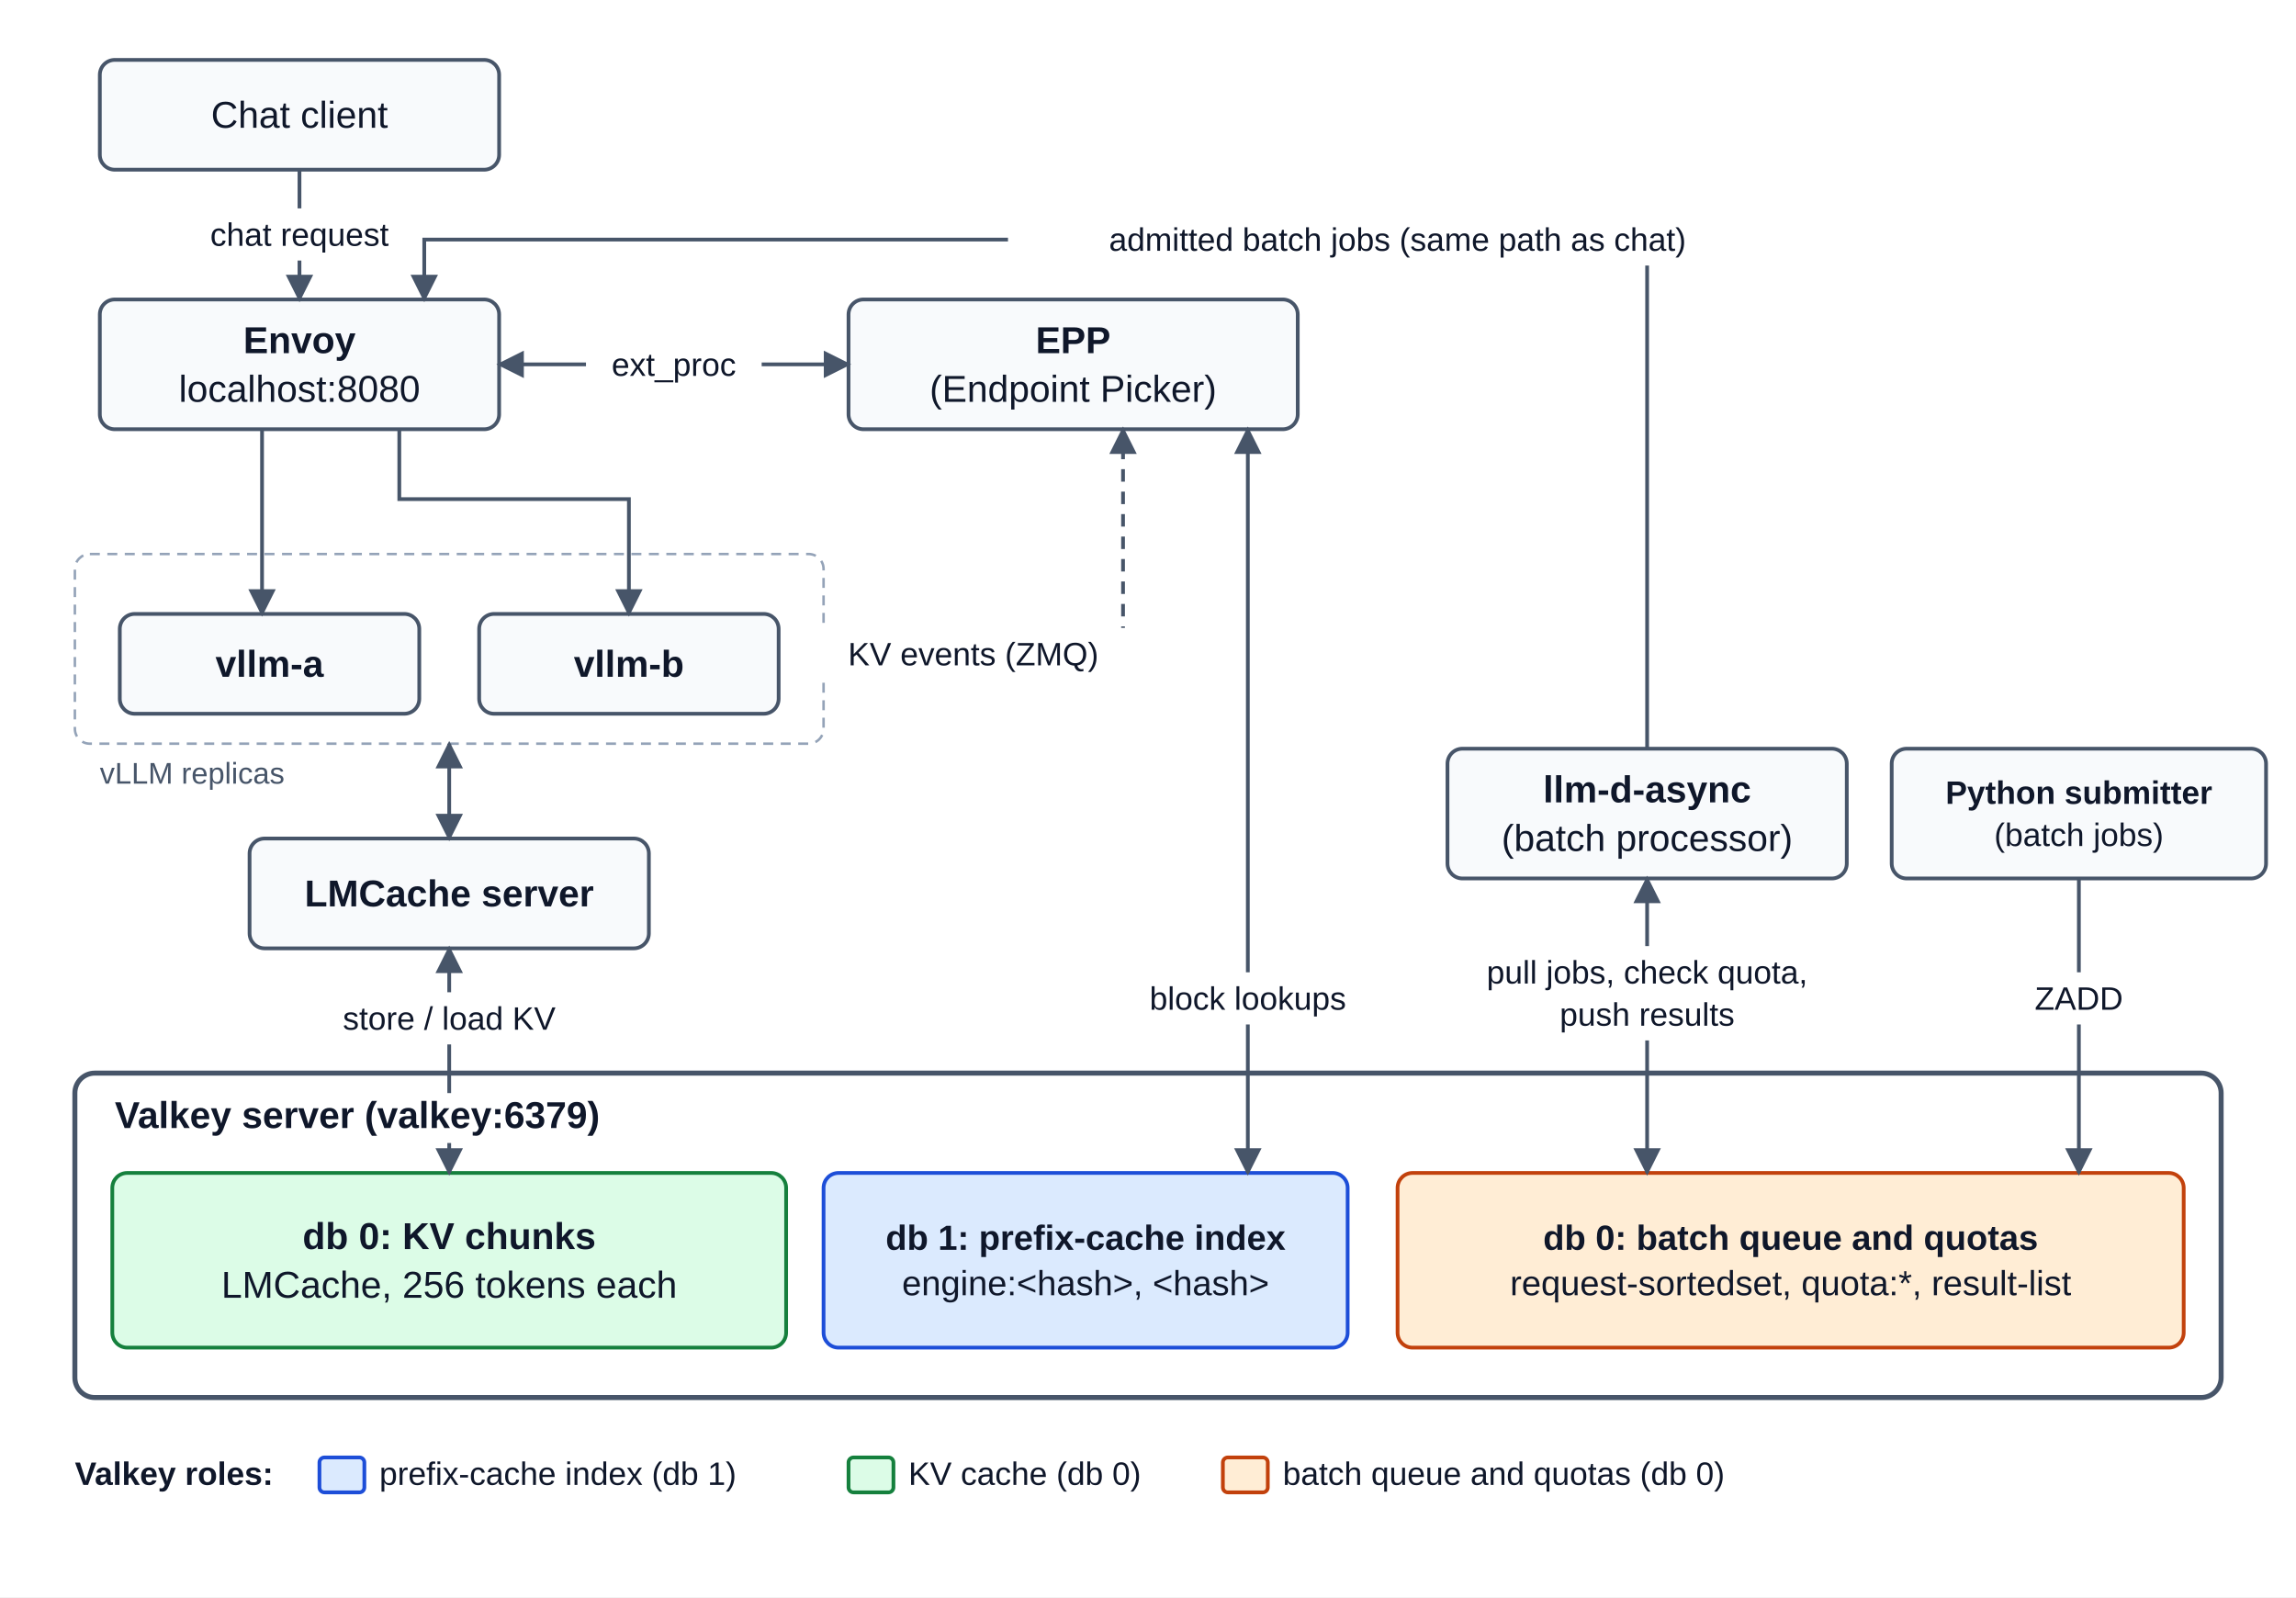
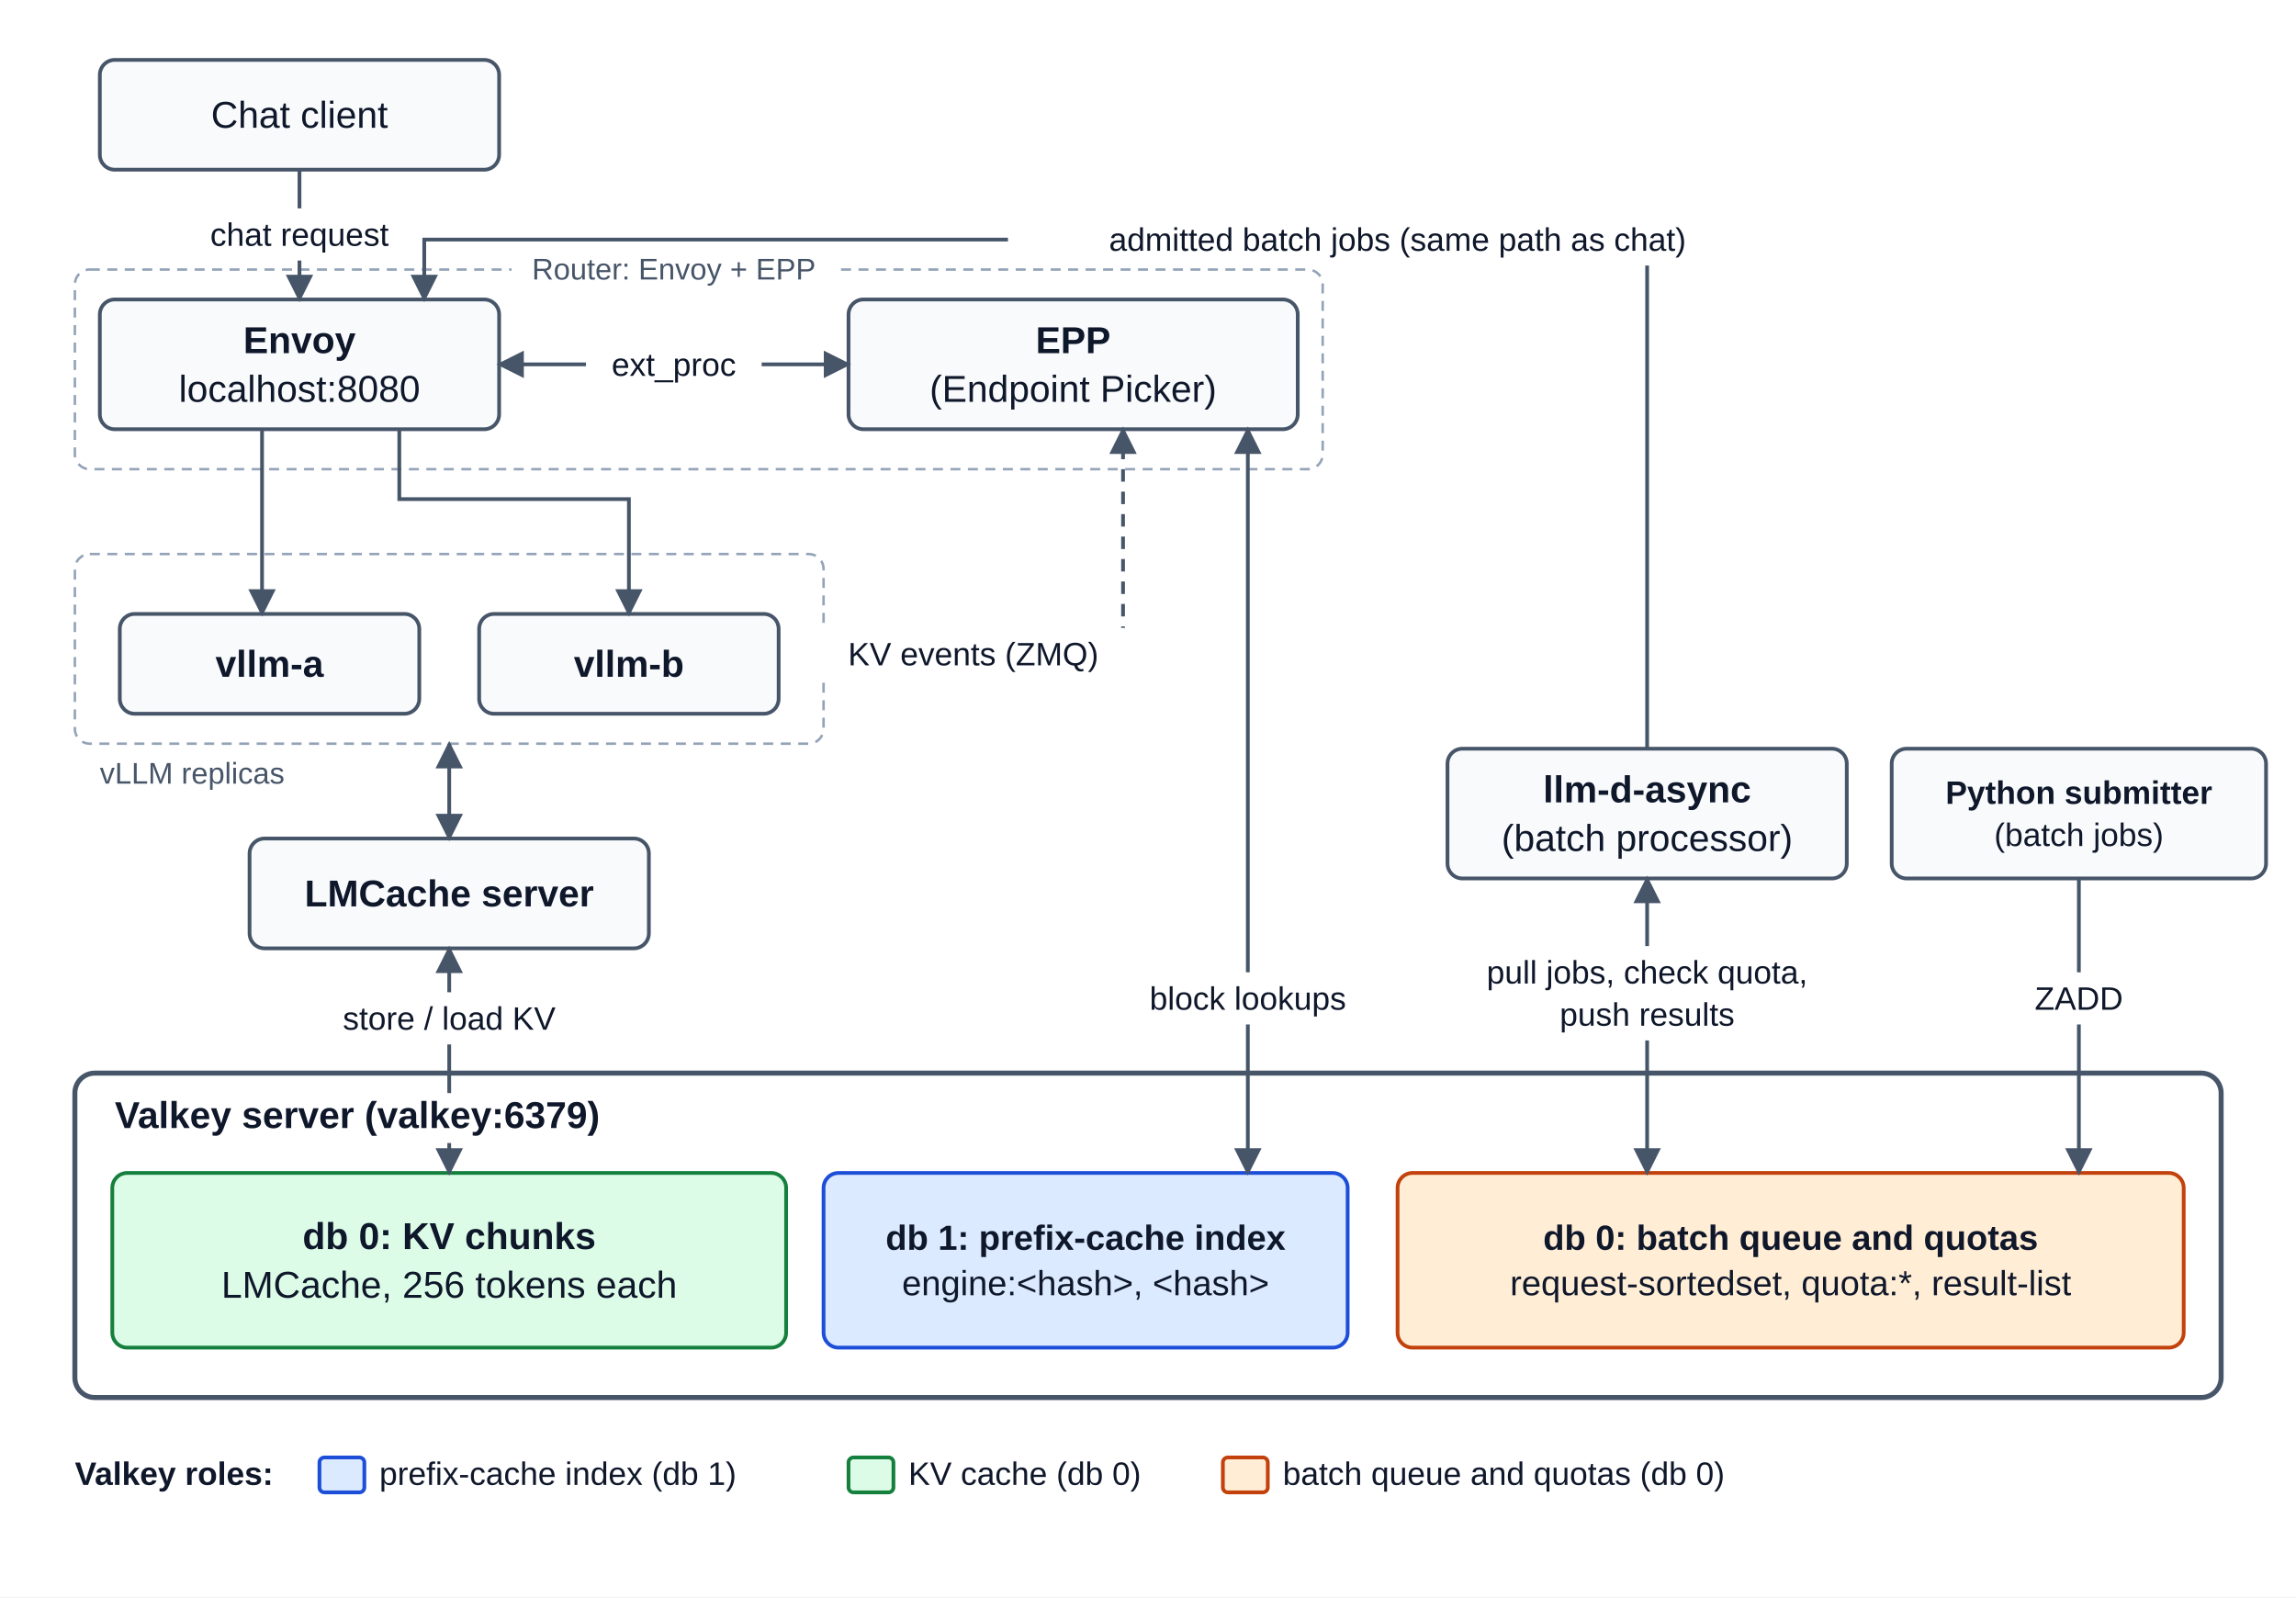
<svg xmlns="http://www.w3.org/2000/svg" width="920" height="640" viewBox="0 0 920 640" role="img" aria-labelledby="title desc" font-family="Arial, Helvetica, sans-serif">
  <defs>
    <marker id="arrow" viewBox="0 0 10 10" refX="9" refY="5" markerWidth="11" markerHeight="11" markerUnits="userSpaceOnUse" orient="auto-start-reverse">
      <path d="M 0 0 L 10 5 L 0 10 z" fill="#475569" />
    </marker>
  </defs>
  <rect width="920" height="640" fill="#ffffff" />
+   <rect x="30" y="108" width="500" height="80" rx="6" fill="#ffffff" stroke="#94a3b8" stroke-width="1" stroke-dasharray="4 3" />
+   <rect x="205" y="100" width="130" height="16" fill="#ffffff" />
+   <text x="270" y="112" font-size="12" text-anchor="middle" font-weight="normal" fill="#475569">Router: Envoy + EPP</text>
  <rect x="40" y="24" width="160" height="44" rx="6" fill="#f8fafc" stroke="#475569" stroke-width="1.5" />
  <text x="120.0" y="51.2" font-size="15" text-anchor="middle" font-weight="normal" fill="#0f172a">Chat client</text>
  <rect x="40" y="120" width="160" height="52" rx="6" fill="#f8fafc" stroke="#475569" stroke-width="1.5" />
  <text x="120.0" y="141.5" font-size="15" text-anchor="middle" font-weight="bold" fill="#0f172a">Envoy</text>
  <text x="120.0" y="161.0" font-size="15" text-anchor="middle" font-weight="normal" fill="#0f172a">localhost:8080</text>
  <rect x="340" y="120" width="180" height="52" rx="6" fill="#f8fafc" stroke="#475569" stroke-width="1.5" />
  <text x="430.0" y="141.5" font-size="15" text-anchor="middle" font-weight="bold" fill="#0f172a">EPP</text>
  <text x="430.0" y="161.0" font-size="15" text-anchor="middle" font-weight="normal" fill="#0f172a">(Endpoint Picker)</text>
  <path d="M 120 68 L 120 120" fill="none" stroke="#475569" stroke-width="1.5" marker-end="url(#arrow)" />
  <rect x="69.2" y="83.5" width="101.6" height="20.9" fill="#ffffff" />
  <text x="120" y="98.5" font-size="13" text-anchor="middle" font-weight="normal" fill="#0f172a">chat request</text>
  <path d="M 200 146 L 340 146" fill="none" stroke="#475569" stroke-width="1.5" marker-start="url(#arrow)" marker-end="url(#arrow)" />
  <rect x="234.8" y="135.6" width="70.4" height="20.9" fill="#ffffff" />
  <text x="270" y="150.6" font-size="13" text-anchor="middle" font-weight="normal" fill="#0f172a">ext_proc</text>
  <rect x="30" y="222" width="300" height="76" rx="6" fill="#ffffff" stroke="#94a3b8" stroke-width="1" stroke-dasharray="4 3" />
  <text x="40" y="314" font-size="12" text-anchor="start" font-weight="normal" fill="#475569">vLLM replicas</text>
  <rect x="48" y="246" width="120" height="40" rx="6" fill="#f8fafc" stroke="#475569" stroke-width="1.5" />
  <text x="108.0" y="271.2" font-size="15" text-anchor="middle" font-weight="bold" fill="#0f172a">vllm-a</text>
  <rect x="192" y="246" width="120" height="40" rx="6" fill="#f8fafc" stroke="#475569" stroke-width="1.5" />
  <text x="252.0" y="271.2" font-size="15" text-anchor="middle" font-weight="bold" fill="#0f172a">vllm-b</text>
  <path d="M 105 172 L 105 246" fill="none" stroke="#475569" stroke-width="1.5" marker-end="url(#arrow)" />
  <path d="M 160 172 L 160 200 L 252 200 L 252 246" fill="none" stroke="#475569" stroke-width="1.5" marker-end="url(#arrow)" />
  <path d="M 330 262 L 450 262 L 450 172" fill="none" stroke="#475569" stroke-width="1.5" stroke-dasharray="5 4" marker-end="url(#arrow)" />
  <rect x="327.5" y="251.6" width="125.0" height="20.9" fill="#ffffff" />
  <text x="390" y="266.6" font-size="13" text-anchor="middle" font-weight="normal" fill="#0f172a">KV events (ZMQ)</text>
  <rect x="100" y="336" width="160" height="44" rx="6" fill="#f8fafc" stroke="#475569" stroke-width="1.5" />
  <text x="180.0" y="363.2" font-size="15" text-anchor="middle" font-weight="bold" fill="#0f172a">LMCache server</text>
  <path d="M 180 298 L 180 336" fill="none" stroke="#475569" stroke-width="1.5" marker-start="url(#arrow)" marker-end="url(#arrow)" />
  <rect x="580" y="300" width="160" height="52" rx="6" fill="#f8fafc" stroke="#475569" stroke-width="1.5" />
  <text x="660.0" y="321.5" font-size="15" text-anchor="middle" font-weight="bold" fill="#0f172a">llm-d-async</text>
  <text x="660.0" y="341.0" font-size="15" text-anchor="middle" font-weight="normal" fill="#0f172a">(batch processor)</text>
  <rect x="758" y="300" width="150" height="52" rx="6" fill="#f8fafc" stroke="#475569" stroke-width="1.5" />
  <text x="833.0" y="322.1" font-size="13" text-anchor="middle" font-weight="bold" fill="#0f172a">Python submitter</text>
  <text x="833.0" y="339.0" font-size="13" text-anchor="middle" font-weight="normal" fill="#0f172a">(batch jobs)</text>
  <path d="M 660 300 L 660 96 L 170 96 L 170 120" fill="none" stroke="#475569" stroke-width="1.5" marker-end="url(#arrow)" />
  <rect x="403.9" y="85.5" width="312.2" height="20.9" fill="#ffffff" />
  <text x="560" y="100.5" font-size="13" text-anchor="middle" font-weight="normal" fill="#0f172a">admitted batch jobs (same path as chat)</text>
  <rect x="30" y="430" width="860" height="130" rx="8" fill="#ffffff" stroke="#475569" stroke-width="2" />
  <rect x="45" y="470" width="270" height="70" rx="6" fill="#dcfce7" stroke="#15803d" stroke-width="1.5" />
  <text x="180.0" y="500.5" font-size="15" text-anchor="middle" font-weight="bold" fill="#0f172a">db 0: KV chunks</text>
  <text x="180.0" y="520.0" font-size="15" text-anchor="middle" font-weight="normal" fill="#0f172a">LMCache, 256 tokens each</text>
  <rect x="330" y="470" width="210" height="70" rx="6" fill="#dbeafe" stroke="#1d4ed8" stroke-width="1.5" />
  <text x="435.0" y="500.8" font-size="14" text-anchor="middle" font-weight="bold" fill="#0f172a">db 1: prefix-cache index</text>
  <text x="435.0" y="519.0" font-size="14" text-anchor="middle" font-weight="normal" fill="#0f172a">engine:&lt;hash&gt;, &lt;hash&gt;</text>
  <rect x="560" y="470" width="315" height="70" rx="6" fill="#ffedd5" stroke="#c2410c" stroke-width="1.5" />
  <text x="717.5" y="500.8" font-size="14" text-anchor="middle" font-weight="bold" fill="#0f172a">db 0: batch queue and quotas</text>
  <text x="717.5" y="519.0" font-size="14" text-anchor="middle" font-weight="normal" fill="#0f172a">request-sortedset, quota:*, result-list</text>
  <path d="M 180 380 L 180 470" fill="none" stroke="#475569" stroke-width="1.5" marker-start="url(#arrow)" marker-end="url(#arrow)" />
  <rect x="117.5" y="397.6" width="125.0" height="20.9" fill="#ffffff" />
  <text x="180" y="412.6" font-size="13" text-anchor="middle" font-weight="normal" fill="#0f172a">store / load KV</text>
  <path d="M 500 172 L 500 470" fill="none" stroke="#475569" stroke-width="1.5" marker-start="url(#arrow)" marker-end="url(#arrow)" />
  <rect x="445.3" y="389.6" width="109.4" height="20.9" fill="#ffffff" />
  <text x="500" y="404.6" font-size="13" text-anchor="middle" font-weight="normal" fill="#0f172a">block lookups</text>
  <path d="M 660 352 L 660 470" fill="none" stroke="#475569" stroke-width="1.5" marker-start="url(#arrow)" marker-end="url(#arrow)" />
  <rect x="566.3" y="379.1" width="187.4" height="37.8" fill="#ffffff" />
  <text x="660" y="394.1" font-size="13" text-anchor="middle" font-weight="normal" fill="#0f172a">pull jobs, check quota,</text>
  <text x="660" y="411.0" font-size="13" text-anchor="middle" font-weight="normal" fill="#0f172a">push results</text>
  <path d="M 833 352 L 833 470" fill="none" stroke="#475569" stroke-width="1.5" marker-end="url(#arrow)" />
  <rect x="813.4" y="389.6" width="39.2" height="20.9" fill="#ffffff" />
  <text x="833" y="404.6" font-size="13" text-anchor="middle" font-weight="normal" fill="#0f172a">ZADD</text>
  <text x="30" y="595" font-size="13" text-anchor="start" font-weight="bold" fill="#0f172a">Valkey roles:</text>
  <rect x="128" y="584" width="18" height="14" rx="2" fill="#dbeafe" stroke="#1d4ed8" stroke-width="1.5" />
  <text x="152" y="595" font-size="13" text-anchor="start" font-weight="normal" fill="#0f172a">prefix-cache index (db 1)</text>
  <rect x="340" y="584" width="18" height="14" rx="2" fill="#dcfce7" stroke="#15803d" stroke-width="1.5" />
  <text x="364" y="595" font-size="13" text-anchor="start" font-weight="normal" fill="#0f172a">KV cache (db 0)</text>
  <rect x="490" y="584" width="18" height="14" rx="2" fill="#ffedd5" stroke="#c2410c" stroke-width="1.5" />
  <text x="514" y="595" font-size="13" text-anchor="start" font-weight="normal" fill="#0f172a">batch queue and quotas (db 0)</text>
  <rect x="40" y="438" width="240" height="20" fill="#ffffff" />
  <text x="46" y="452" font-size="15" text-anchor="start" font-weight="bold" fill="#0f172a">Valkey server (valkey:6379)</text>
</svg>
